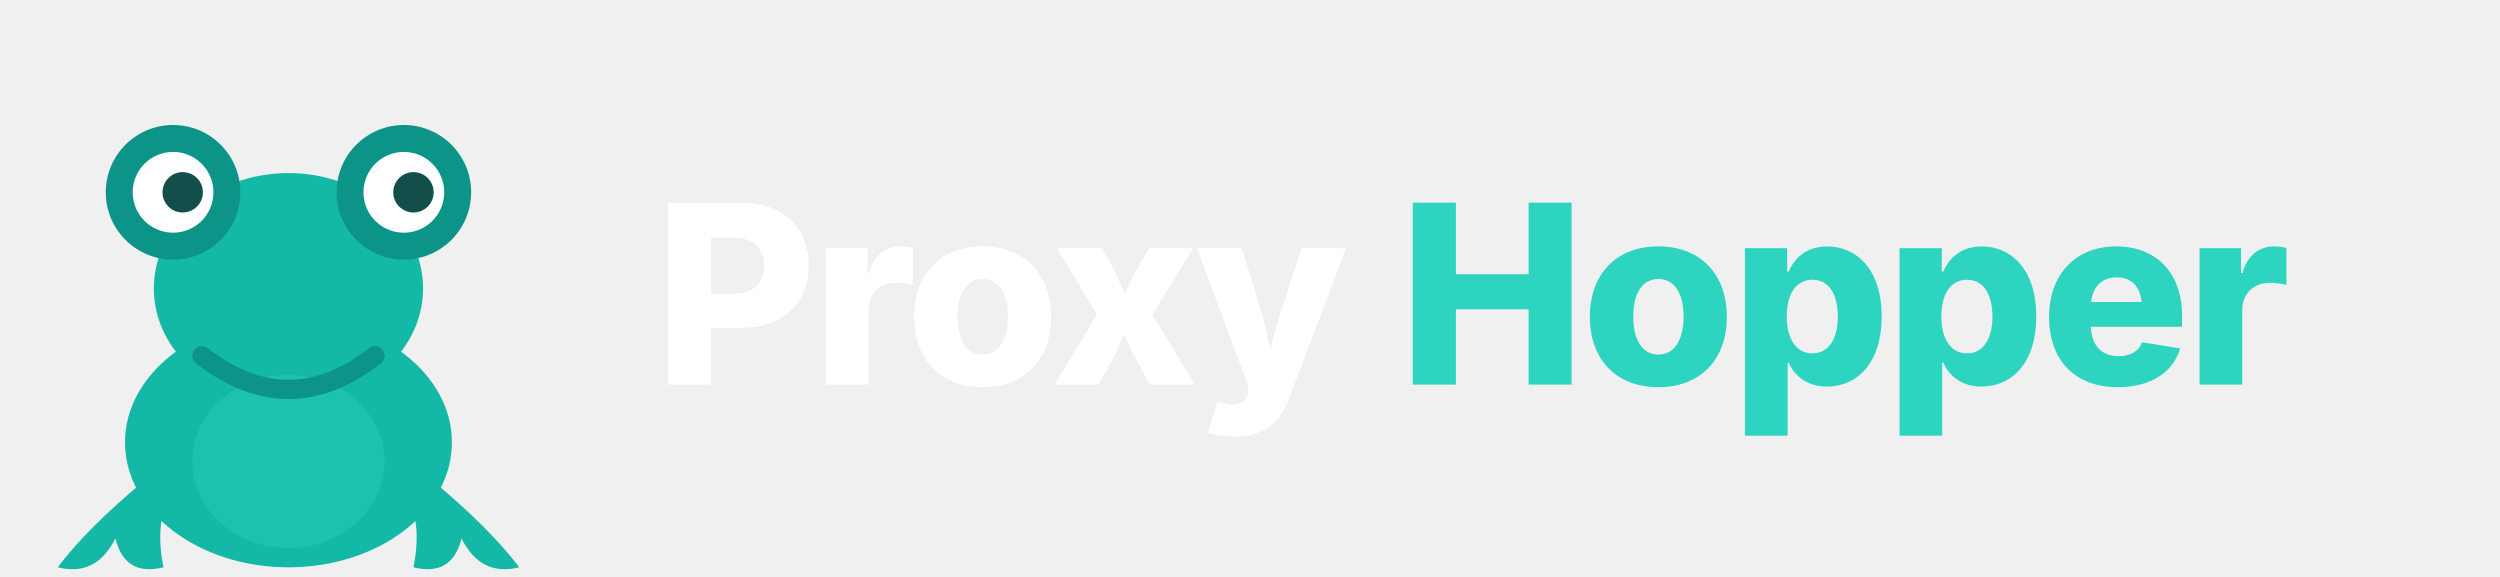
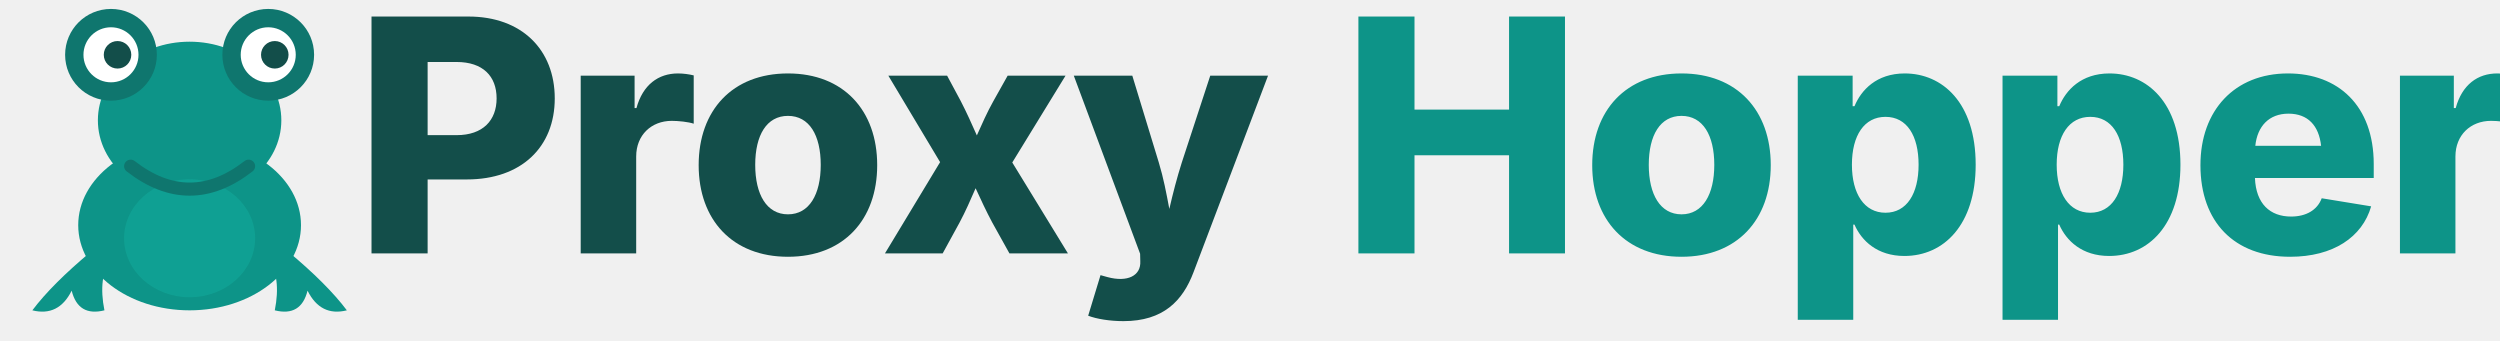
- <svg xmlns="http://www.w3.org/2000/svg" viewBox="0 0 260 60" fill="none">
-   <ellipse cx="30" cy="46" rx="17" ry="13" fill="#14B8A6" />
-   <ellipse cx="30" cy="30" rx="14" ry="12" fill="#14B8A6" />
-   <circle cx="18" cy="20" r="7" fill="#0D9488" />
-   <circle cx="42" cy="20" r="7" fill="#0D9488" />
-   <circle cx="18" cy="20" r="4.2" fill="white" />
-   <circle cx="42" cy="20" r="4.2" fill="white" />
-   <circle cx="19" cy="20" r="2.1" fill="#134E4A" />
-   <circle cx="43" cy="20" r="2.1" fill="#134E4A" />
-   <ellipse cx="30" cy="48" rx="10" ry="9" fill="#2DD4BF" opacity="0.35" />
-   <path d="M21 37 Q30 44 39 37" stroke="#0D9488" stroke-width="2" stroke-linecap="round" fill="none" />
-   <path d="M15 50 Q9 55 6 59 Q10 60 12 56 Q13 60 17 59 Q16 54 18 51" fill="#14B8A6" />
-   <path d="M45 50 Q51 55 54 59 Q50 60 48 56 Q47 60 43 59 Q44 54 42 51" fill="#14B8A6" />
-   <text x="68" y="40" font-family="system-ui, -apple-system, BlinkMacSystemFont, sans-serif" font-size="26" font-weight="800" fill="white" letter-spacing="-0.5">Proxy <tspan fill="#2DD4BF">Hopper</tspan>
+ <svg xmlns="http://www.w3.org/2000/svg" viewBox="0 0 440 60" fill="none" version="1.1" id="svg9" width="440" height="60">
+   <defs id="defs9" />
+   <g id="g9" transform="matrix(1.153177,0,0,1.153177,-1.224404,-13.41921)">
+     <ellipse cx="30" cy="46" rx="17" ry="13" fill="#0d9488" id="ellipse1" />
+     <ellipse cx="30" cy="30" rx="14" ry="12" fill="#0d9488" id="ellipse2" />
+     <circle cx="18" cy="20" r="7" fill="#0f766e" id="circle2" />
+     <circle cx="42" cy="20" r="7" fill="#0f766e" id="circle3" />
+     <circle cx="18" cy="20" r="4.2" fill="#ffffff" id="circle4" />
+     <circle cx="42" cy="20" r="4.2" fill="#ffffff" id="circle5" />
+     <circle cx="19" cy="20" r="2.1" fill="#134e4a" id="circle6" />
+     <circle cx="43" cy="20" r="2.1" fill="#134e4a" id="circle7" />
+     <ellipse cx="30" cy="48" rx="10" ry="9" fill="#14b8a6" opacity="0.35" id="ellipse7" />
+     <path d="m 21,37 q 9,7 18,0" stroke="#0f766e" stroke-width="2" stroke-linecap="round" fill="none" id="path7" />
+     <path d="m 15,50 q -6,5 -9,9 4,1 6,-3 1,4 5,3 -1,-5 1,-8" fill="#0d9488" id="path8" />
+     <path d="m 45,50 q 6,5 9,9 -4,1 -6,-3 -1,4 -5,3 1,-5 -1,-8" fill="#0d9488" id="path9" />
+   </g>
+   <text x="62.135" y="44.598" font-family="system-ui, '-apple-system', BlinkMacSystemFont, sans-serif" font-size="57.293px" font-weight="800" fill="#134e4a" letter-spacing="-0.5" id="text9" style="stroke-width:2.204">Proxy <tspan fill="#0d9488" id="tspan9" style="stroke-width:2.204">Hopper</tspan>
  </text>
</svg>
